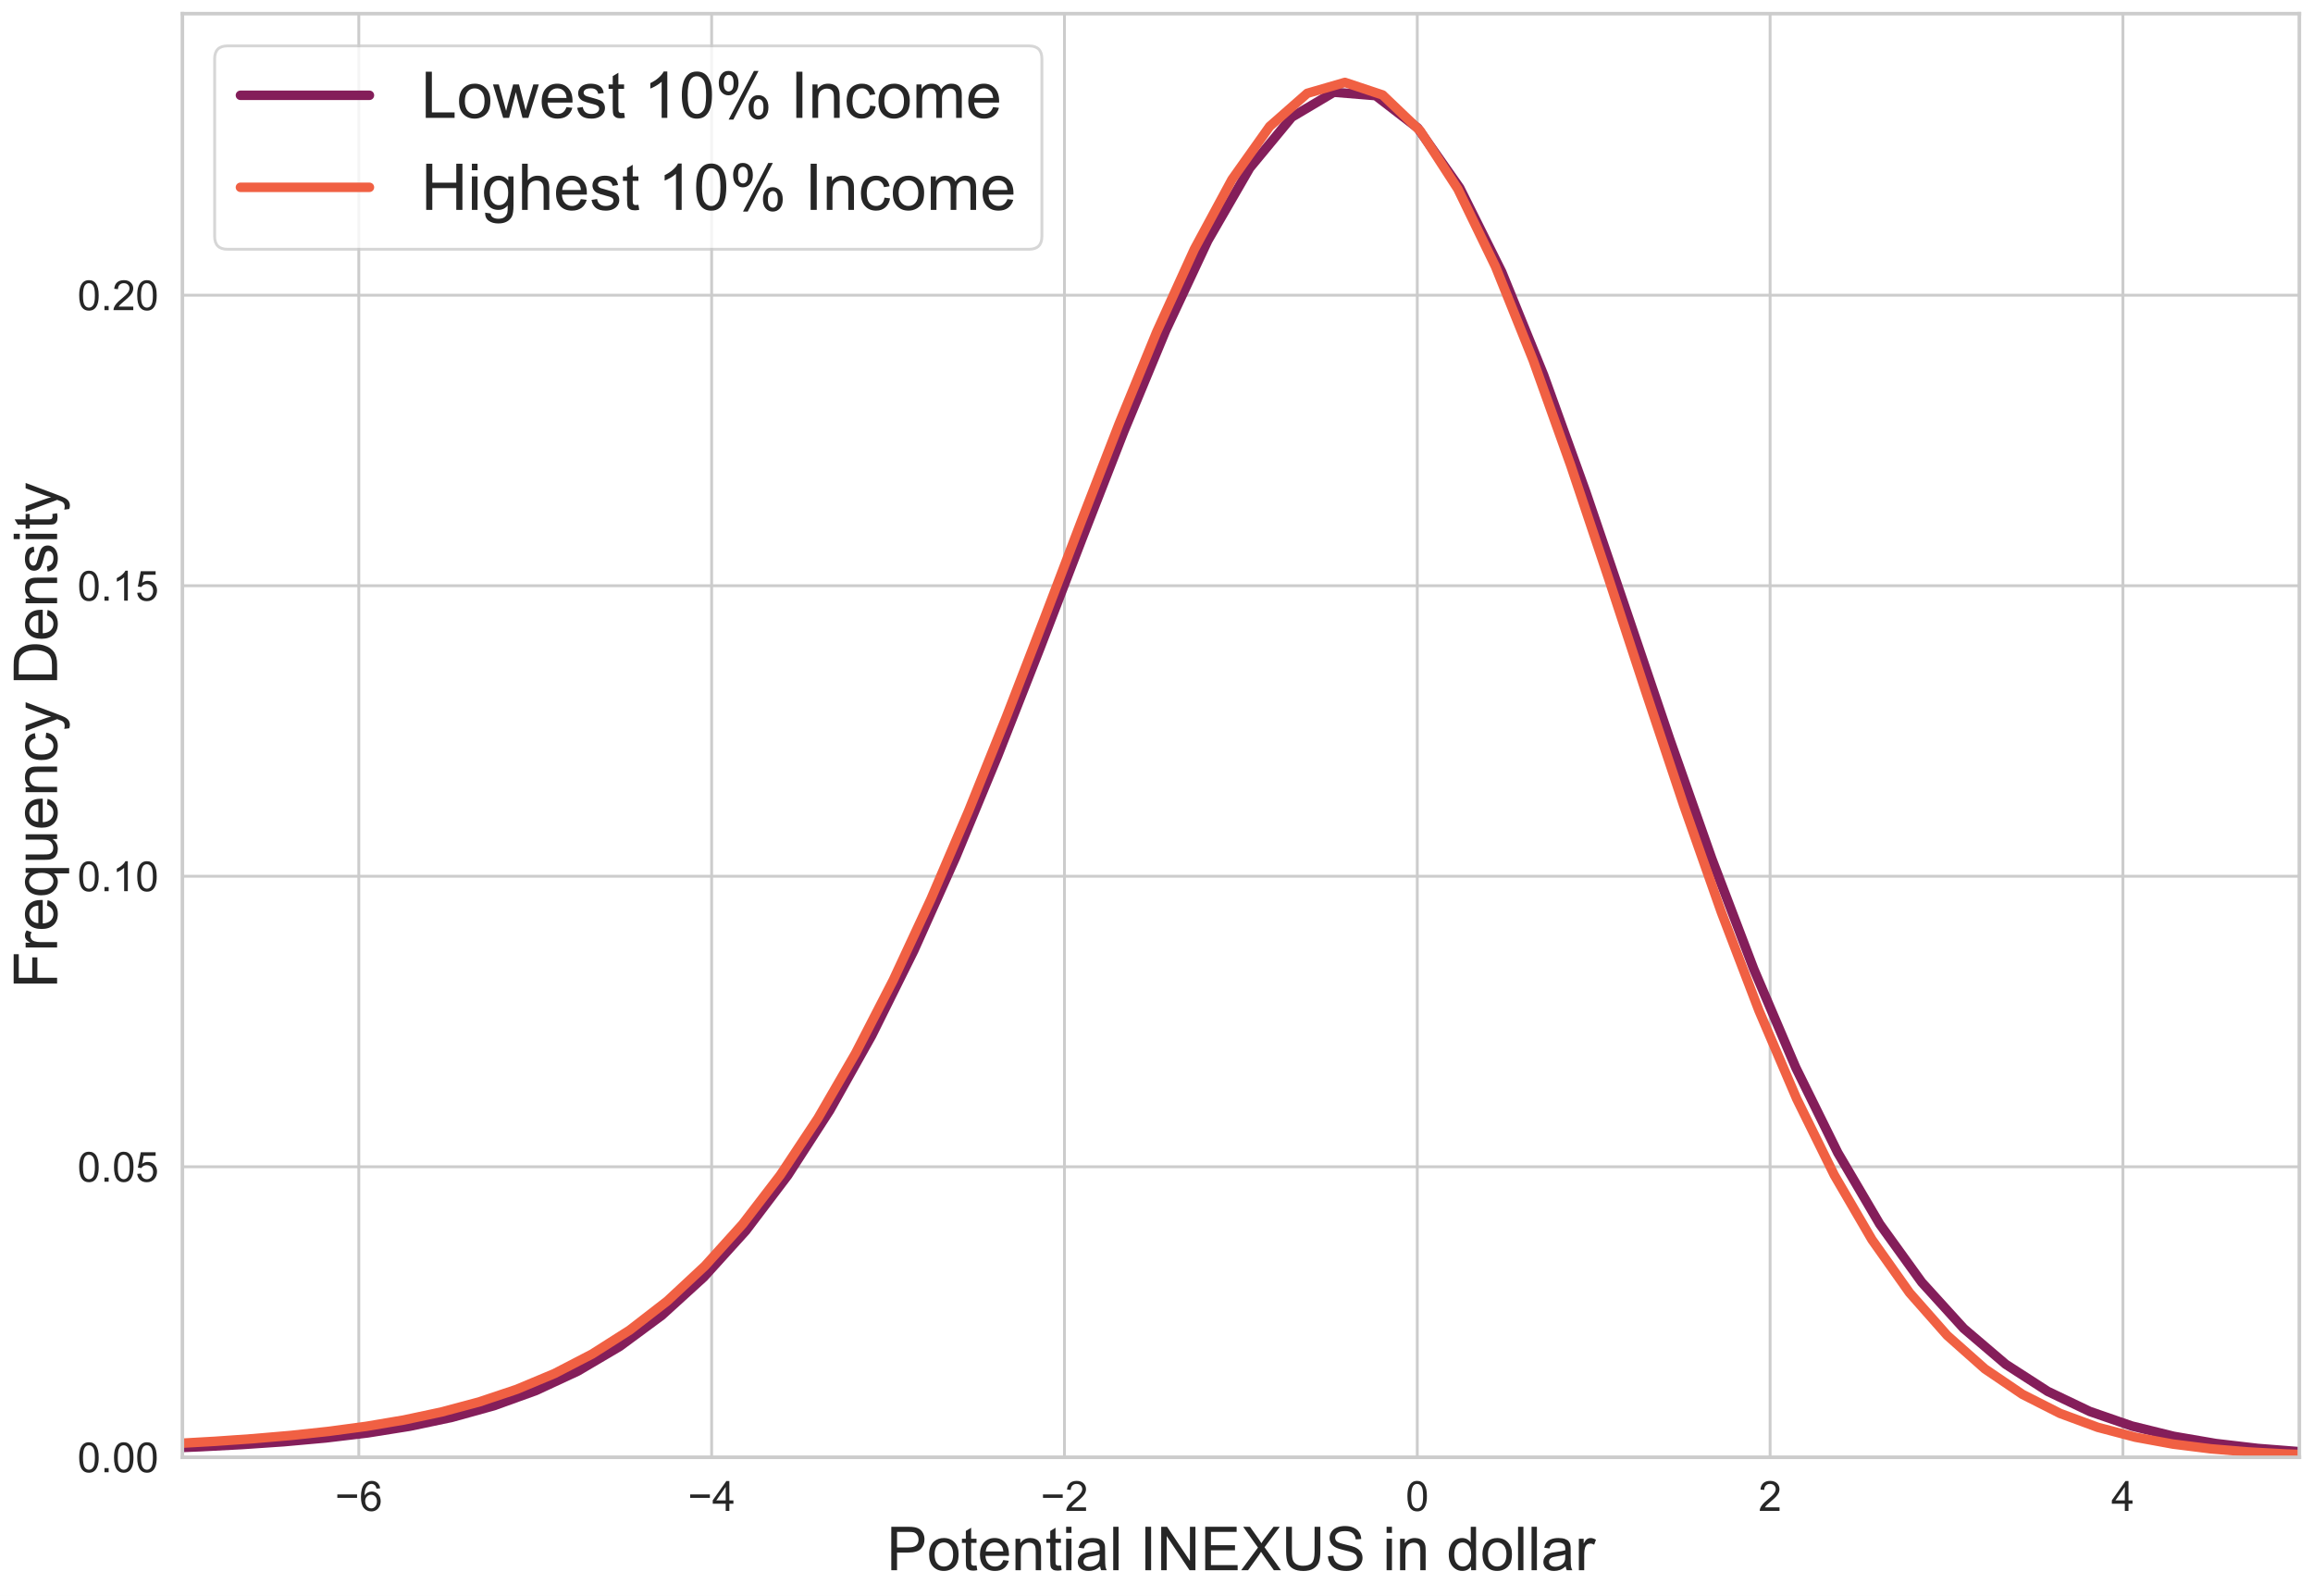
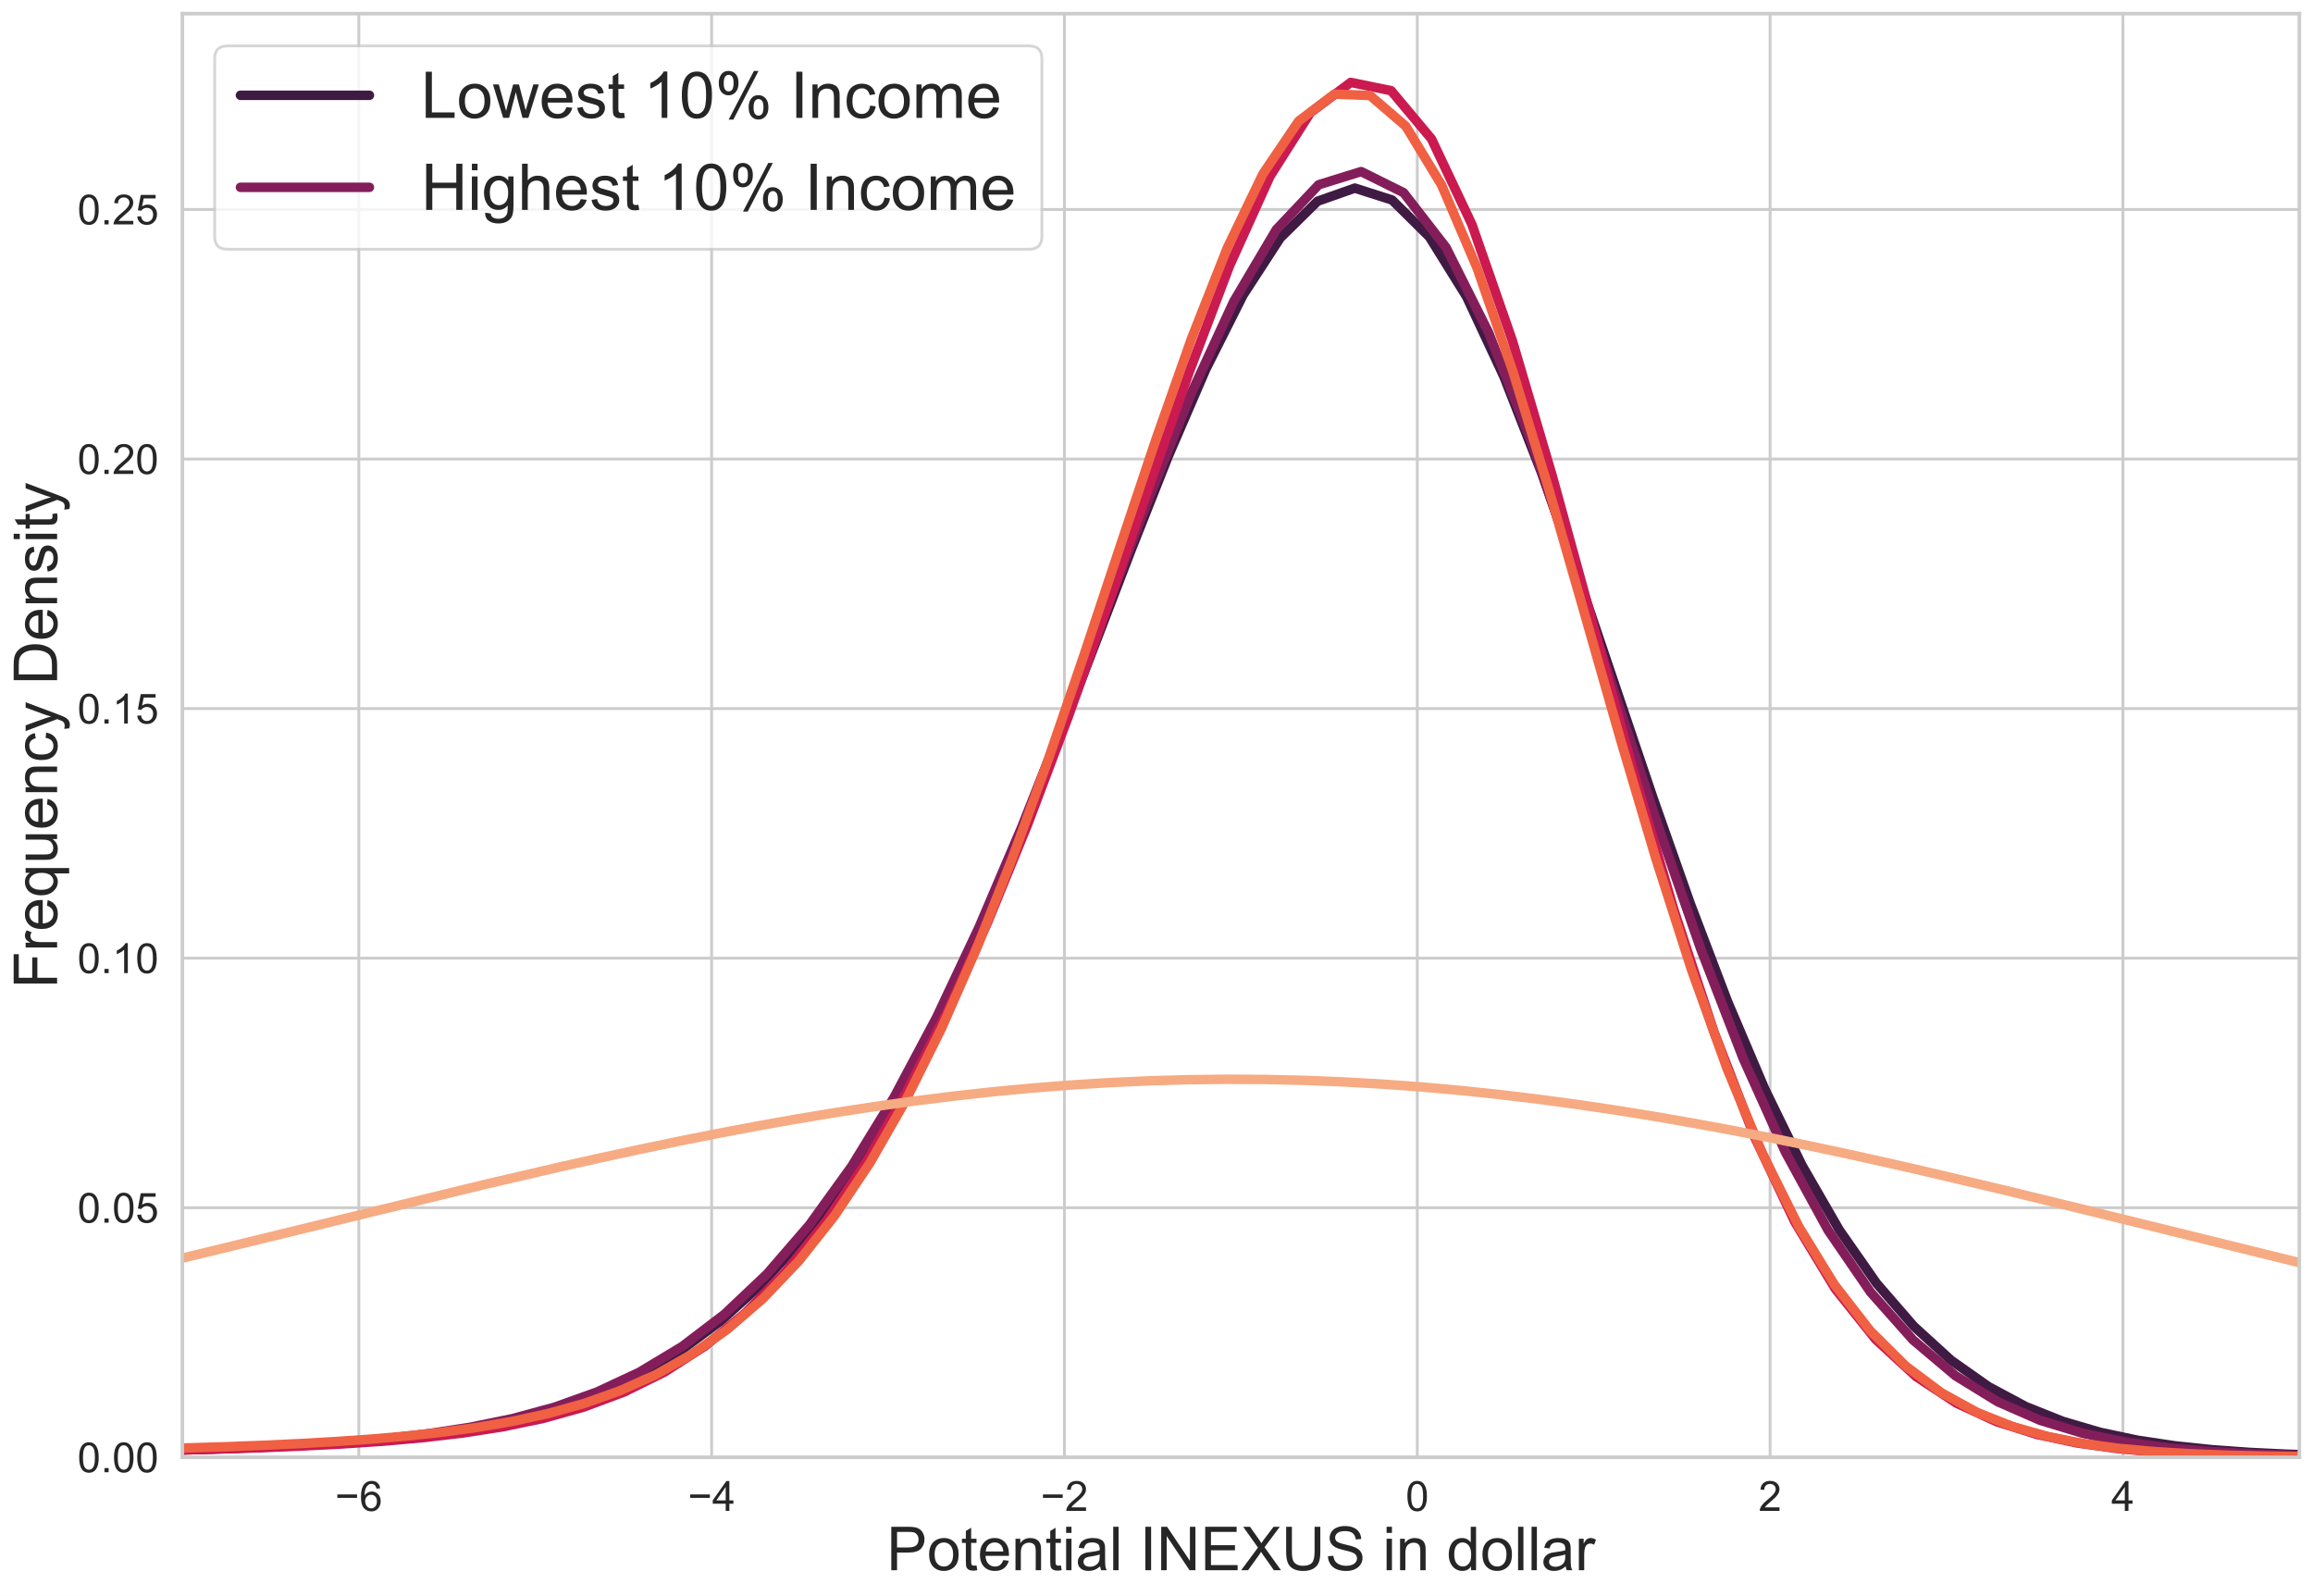
<svg xmlns="http://www.w3.org/2000/svg" xmlns:xlink="http://www.w3.org/1999/xlink" width="1219.354pt" height="841.325pt" viewBox="0 0 1219.354 841.325" version="1.1">
  <defs>
    <style type="text/css">*{stroke-linejoin: round; stroke-linecap: butt}</style>
  </defs>
  <g id="figure_1">
    <g id="patch_1">
      <path d="M 0 841.325  L 1219.354 841.325  L 1219.354 0  L 0 0  z " style="fill: #ffffff" />
    </g>
    <g id="axes_1">
      <g id="patch_2">
        <path d="M 96.154 768.24  L 1212.154 768.24  L 1212.154 7.2  L 96.154 7.2  z " style="fill: #ffffff" />
      </g>
      <g id="matplotlib.axis_1">
        <g id="xtick_1">
          <g id="line2d_1">
-             <path d="M 189.154 768.24  L 189.154 7.2  " clip-path="url(#pdb33461827)" style="fill: none; stroke: #cccccc; stroke-width: 1.5; stroke-linecap: round" />
+             <path d="M 189.154 768.24  L 189.154 7.2  " clip-path="url(#p8f4cd4c330)" style="fill: none; stroke: #cccccc; stroke-width: 1.5; stroke-linecap: round" />
          </g>
          <g id="text_1">
            <g style="fill: #262626" transform="translate(176.6123 796.4872)scale(0.22 -0.22)">
              <defs>
                <path id="ArialMT-2212" d="M 3381 1997  L 356 1997  L 356 2522  L 3381 2522  L 3381 1997  z " transform="scale(0.015625)" />
                <path id="ArialMT-36" d="M 3184 3459  L 2625 3416  Q 2550 3747 2413 3897  Q 2184 4138 1850 4138  Q 1581 4138 1378 3988  Q 1113 3794 959 3422  Q 806 3050 800 2363  Q 1003 2672 1297 2822  Q 1591 2972 1913 2972  Q 2475 2972 2870 2558  Q 3266 2144 3266 1488  Q 3266 1056 3080 686  Q 2894 316 2569 119  Q 2244 -78 1831 -78  Q 1128 -78 684 439  Q 241 956 241 2144  Q 241 3472 731 4075  Q 1159 4600 1884 4600  Q 2425 4600 2770 4297  Q 3116 3994 3184 3459  z M 888 1484  Q 888 1194 1011 928  Q 1134 663 1356 523  Q 1578 384 1822 384  Q 2178 384 2434 671  Q 2691 959 2691 1453  Q 2691 1928 2437 2201  Q 2184 2475 1800 2475  Q 1419 2475 1153 2201  Q 888 1928 888 1484  z " transform="scale(0.015625)" />
              </defs>
              <use xlink:href="#ArialMT-2212" />
              <use xlink:href="#ArialMT-36" x="58.398" />
            </g>
          </g>
        </g>
        <g id="xtick_2">
          <g id="line2d_2">
-             <path d="M 375.154 768.24  L 375.154 7.2  " clip-path="url(#pdb33461827)" style="fill: none; stroke: #cccccc; stroke-width: 1.5; stroke-linecap: round" />
+             <path d="M 375.154 768.24  L 375.154 7.2  " clip-path="url(#p8f4cd4c330)" style="fill: none; stroke: #cccccc; stroke-width: 1.5; stroke-linecap: round" />
          </g>
          <g id="text_2">
            <g style="fill: #262626" transform="translate(362.6123 796.4872)scale(0.22 -0.22)">
              <defs>
                <path id="ArialMT-34" d="M 2069 0  L 2069 1097  L 81 1097  L 81 1613  L 2172 4581  L 2631 4581  L 2631 1613  L 3250 1613  L 3250 1097  L 2631 1097  L 2631 0  L 2069 0  z M 2069 1613  L 2069 3678  L 634 1613  L 2069 1613  z " transform="scale(0.015625)" />
              </defs>
              <use xlink:href="#ArialMT-2212" />
              <use xlink:href="#ArialMT-34" x="58.398" />
            </g>
          </g>
        </g>
        <g id="xtick_3">
          <g id="line2d_3">
-             <path d="M 561.154 768.24  L 561.154 7.2  " clip-path="url(#pdb33461827)" style="fill: none; stroke: #cccccc; stroke-width: 1.5; stroke-linecap: round" />
+             <path d="M 561.154 768.24  L 561.154 7.2  " clip-path="url(#p8f4cd4c330)" style="fill: none; stroke: #cccccc; stroke-width: 1.5; stroke-linecap: round" />
          </g>
          <g id="text_3">
            <g style="fill: #262626" transform="translate(548.6123 796.4872)scale(0.22 -0.22)">
              <defs>
                <path id="ArialMT-32" d="M 3222 541  L 3222 0  L 194 0  Q 188 203 259 391  Q 375 700 629 1000  Q 884 1300 1366 1694  Q 2113 2306 2375 2664  Q 2638 3022 2638 3341  Q 2638 3675 2398 3904  Q 2159 4134 1775 4134  Q 1369 4134 1125 3890  Q 881 3647 878 3216  L 300 3275  Q 359 3922 746 4261  Q 1134 4600 1788 4600  Q 2447 4600 2831 4234  Q 3216 3869 3216 3328  Q 3216 3053 3103 2787  Q 2991 2522 2730 2228  Q 2469 1934 1863 1422  Q 1356 997 1212 845  Q 1069 694 975 541  L 3222 541  z " transform="scale(0.015625)" />
              </defs>
              <use xlink:href="#ArialMT-2212" />
              <use xlink:href="#ArialMT-32" x="58.398" />
            </g>
          </g>
        </g>
        <g id="xtick_4">
          <g id="line2d_4">
-             <path d="M 747.154 768.24  L 747.154 7.2  " clip-path="url(#pdb33461827)" style="fill: none; stroke: #cccccc; stroke-width: 1.5; stroke-linecap: round" />
+             <path d="M 747.154 768.24  L 747.154 7.2  " clip-path="url(#p8f4cd4c330)" style="fill: none; stroke: #cccccc; stroke-width: 1.5; stroke-linecap: round" />
          </g>
          <g id="text_4">
            <g style="fill: #262626" transform="translate(741.037 796.4872)scale(0.22 -0.22)">
              <defs>
                <path id="ArialMT-30" d="M 266 2259  Q 266 3072 433 3567  Q 600 4063 929 4331  Q 1259 4600 1759 4600  Q 2128 4600 2406 4451  Q 2684 4303 2865 4023  Q 3047 3744 3150 3342  Q 3253 2941 3253 2259  Q 3253 1453 3087 958  Q 2922 463 2592 192  Q 2263 -78 1759 -78  Q 1097 -78 719 397  Q 266 969 266 2259  z M 844 2259  Q 844 1131 1108 757  Q 1372 384 1759 384  Q 2147 384 2411 759  Q 2675 1134 2675 2259  Q 2675 3391 2411 3762  Q 2147 4134 1753 4134  Q 1366 4134 1134 3806  Q 844 3388 844 2259  z " transform="scale(0.015625)" />
              </defs>
              <use xlink:href="#ArialMT-30" />
            </g>
          </g>
        </g>
        <g id="xtick_5">
          <g id="line2d_5">
-             <path d="M 933.154 768.24  L 933.154 7.2  " clip-path="url(#pdb33461827)" style="fill: none; stroke: #cccccc; stroke-width: 1.5; stroke-linecap: round" />
+             <path d="M 933.154 768.24  L 933.154 7.2  " clip-path="url(#p8f4cd4c330)" style="fill: none; stroke: #cccccc; stroke-width: 1.5; stroke-linecap: round" />
          </g>
          <g id="text_5">
            <g style="fill: #262626" transform="translate(927.037 796.4872)scale(0.22 -0.22)">
              <use xlink:href="#ArialMT-32" />
            </g>
          </g>
        </g>
        <g id="xtick_6">
          <g id="line2d_6">
-             <path d="M 1119.154 768.24  L 1119.154 7.2  " clip-path="url(#pdb33461827)" style="fill: none; stroke: #cccccc; stroke-width: 1.5; stroke-linecap: round" />
+             <path d="M 1119.154 768.24  L 1119.154 7.2  " clip-path="url(#p8f4cd4c330)" style="fill: none; stroke: #cccccc; stroke-width: 1.5; stroke-linecap: round" />
          </g>
          <g id="text_6">
            <g style="fill: #262626" transform="translate(1113.037 796.4872)scale(0.22 -0.22)">
              <use xlink:href="#ArialMT-34" />
            </g>
          </g>
        </g>
        <g id="text_7">
          <g style="fill: #262626" transform="translate(467.4016 827.7647)scale(0.32 -0.32)">
            <defs>
              <path id="ArialMT-50" d="M 494 0  L 494 4581  L 2222 4581  Q 2678 4581 2919 4538  Q 3256 4481 3484 4323  Q 3713 4166 3852 3881  Q 3991 3597 3991 3256  Q 3991 2672 3619 2267  Q 3247 1863 2275 1863  L 1100 1863  L 1100 0  L 494 0  z M 1100 2403  L 2284 2403  Q 2872 2403 3119 2622  Q 3366 2841 3366 3238  Q 3366 3525 3220 3729  Q 3075 3934 2838 4000  Q 2684 4041 2272 4041  L 1100 4041  L 1100 2403  z " transform="scale(0.015625)" />
              <path id="ArialMT-6f" d="M 213 1659  Q 213 2581 725 3025  Q 1153 3394 1769 3394  Q 2453 3394 2887 2945  Q 3322 2497 3322 1706  Q 3322 1066 3130 698  Q 2938 331 2570 128  Q 2203 -75 1769 -75  Q 1072 -75 642 372  Q 213 819 213 1659  z M 791 1659  Q 791 1022 1069 705  Q 1347 388 1769 388  Q 2188 388 2466 706  Q 2744 1025 2744 1678  Q 2744 2294 2464 2611  Q 2184 2928 1769 2928  Q 1347 2928 1069 2612  Q 791 2297 791 1659  z " transform="scale(0.015625)" />
              <path id="ArialMT-74" d="M 1650 503  L 1731 6  Q 1494 -44 1306 -44  Q 1000 -44 831 53  Q 663 150 594 308  Q 525 466 525 972  L 525 2881  L 113 2881  L 113 3319  L 525 3319  L 525 4141  L 1084 4478  L 1084 3319  L 1650 3319  L 1650 2881  L 1084 2881  L 1084 941  Q 1084 700 1114 631  Q 1144 563 1211 522  Q 1278 481 1403 481  Q 1497 481 1650 503  z " transform="scale(0.015625)" />
              <path id="ArialMT-65" d="M 2694 1069  L 3275 997  Q 3138 488 2766 206  Q 2394 -75 1816 -75  Q 1088 -75 661 373  Q 234 822 234 1631  Q 234 2469 665 2931  Q 1097 3394 1784 3394  Q 2450 3394 2872 2941  Q 3294 2488 3294 1666  Q 3294 1616 3291 1516  L 816 1516  Q 847 969 1125 678  Q 1403 388 1819 388  Q 2128 388 2347 550  Q 2566 713 2694 1069  z M 847 1978  L 2700 1978  Q 2663 2397 2488 2606  Q 2219 2931 1791 2931  Q 1403 2931 1139 2672  Q 875 2413 847 1978  z " transform="scale(0.015625)" />
              <path id="ArialMT-6e" d="M 422 0  L 422 3319  L 928 3319  L 928 2847  Q 1294 3394 1984 3394  Q 2284 3394 2536 3286  Q 2788 3178 2913 3003  Q 3038 2828 3088 2588  Q 3119 2431 3119 2041  L 3119 0  L 2556 0  L 2556 2019  Q 2556 2363 2490 2533  Q 2425 2703 2258 2804  Q 2091 2906 1866 2906  Q 1506 2906 1245 2678  Q 984 2450 984 1813  L 984 0  L 422 0  z " transform="scale(0.015625)" />
              <path id="ArialMT-69" d="M 425 3934  L 425 4581  L 988 4581  L 988 3934  L 425 3934  z M 425 0  L 425 3319  L 988 3319  L 988 0  L 425 0  z " transform="scale(0.015625)" />
              <path id="ArialMT-61" d="M 2588 409  Q 2275 144 1986 34  Q 1697 -75 1366 -75  Q 819 -75 525 192  Q 231 459 231 875  Q 231 1119 342 1320  Q 453 1522 633 1644  Q 813 1766 1038 1828  Q 1203 1872 1538 1913  Q 2219 1994 2541 2106  Q 2544 2222 2544 2253  Q 2544 2597 2384 2738  Q 2169 2928 1744 2928  Q 1347 2928 1158 2789  Q 969 2650 878 2297  L 328 2372  Q 403 2725 575 2942  Q 747 3159 1072 3276  Q 1397 3394 1825 3394  Q 2250 3394 2515 3294  Q 2781 3194 2906 3042  Q 3031 2891 3081 2659  Q 3109 2516 3109 2141  L 3109 1391  Q 3109 606 3145 398  Q 3181 191 3288 0  L 2700 0  Q 2613 175 2588 409  z M 2541 1666  Q 2234 1541 1622 1453  Q 1275 1403 1131 1340  Q 988 1278 909 1158  Q 831 1038 831 891  Q 831 666 1001 516  Q 1172 366 1500 366  Q 1825 366 2078 508  Q 2331 650 2450 897  Q 2541 1088 2541 1459  L 2541 1666  z " transform="scale(0.015625)" />
              <path id="ArialMT-6c" d="M 409 0  L 409 4581  L 972 4581  L 972 0  L 409 0  z " transform="scale(0.015625)" />
              <path id="ArialMT-20" transform="scale(0.015625)" />
              <path id="ArialMT-49" d="M 597 0  L 597 4581  L 1203 4581  L 1203 0  L 597 0  z " transform="scale(0.015625)" />
              <path id="ArialMT-4e" d="M 488 0  L 488 4581  L 1109 4581  L 3516 984  L 3516 4581  L 4097 4581  L 4097 0  L 3475 0  L 1069 3600  L 1069 0  L 488 0  z " transform="scale(0.015625)" />
              <path id="ArialMT-45" d="M 506 0  L 506 4581  L 3819 4581  L 3819 4041  L 1113 4041  L 1113 2638  L 3647 2638  L 3647 2100  L 1113 2100  L 1113 541  L 3925 541  L 3925 0  L 506 0  z " transform="scale(0.015625)" />
              <path id="ArialMT-58" d="M 28 0  L 1800 2388  L 238 4581  L 959 4581  L 1791 3406  Q 2050 3041 2159 2844  Q 2313 3094 2522 3366  L 3444 4581  L 4103 4581  L 2494 2422  L 4228 0  L 3478 0  L 2325 1634  Q 2228 1775 2125 1941  Q 1972 1691 1906 1597  L 756 0  L 28 0  z " transform="scale(0.015625)" />
              <path id="ArialMT-55" d="M 3500 4581  L 4106 4581  L 4106 1934  Q 4106 1244 3950 837  Q 3794 431 3386 176  Q 2978 -78 2316 -78  Q 1672 -78 1262 144  Q 853 366 678 786  Q 503 1206 503 1934  L 503 4581  L 1109 4581  L 1109 1938  Q 1109 1341 1220 1058  Q 1331 775 1601 622  Q 1872 469 2263 469  Q 2931 469 3215 772  Q 3500 1075 3500 1938  L 3500 4581  z " transform="scale(0.015625)" />
              <path id="ArialMT-53" d="M 288 1472  L 859 1522  Q 900 1178 1048 958  Q 1197 738 1509 602  Q 1822 466 2213 466  Q 2559 466 2825 569  Q 3091 672 3220 851  Q 3350 1031 3350 1244  Q 3350 1459 3225 1620  Q 3100 1781 2813 1891  Q 2628 1963 1997 2114  Q 1366 2266 1113 2400  Q 784 2572 623 2826  Q 463 3081 463 3397  Q 463 3744 659 4045  Q 856 4347 1234 4503  Q 1613 4659 2075 4659  Q 2584 4659 2973 4495  Q 3363 4331 3572 4012  Q 3781 3694 3797 3291  L 3216 3247  Q 3169 3681 2898 3903  Q 2628 4125 2100 4125  Q 1550 4125 1298 3923  Q 1047 3722 1047 3438  Q 1047 3191 1225 3031  Q 1400 2872 2139 2705  Q 2878 2538 3153 2413  Q 3553 2228 3743 1945  Q 3934 1663 3934 1294  Q 3934 928 3725 604  Q 3516 281 3123 101  Q 2731 -78 2241 -78  Q 1619 -78 1198 103  Q 778 284 539 648  Q 300 1013 288 1472  z " transform="scale(0.015625)" />
              <path id="ArialMT-64" d="M 2575 0  L 2575 419  Q 2259 -75 1647 -75  Q 1250 -75 917 144  Q 584 363 401 755  Q 219 1147 219 1656  Q 219 2153 384 2558  Q 550 2963 881 3178  Q 1213 3394 1622 3394  Q 1922 3394 2156 3267  Q 2391 3141 2538 2938  L 2538 4581  L 3097 4581  L 3097 0  L 2575 0  z M 797 1656  Q 797 1019 1065 703  Q 1334 388 1700 388  Q 2069 388 2326 689  Q 2584 991 2584 1609  Q 2584 2291 2321 2609  Q 2059 2928 1675 2928  Q 1300 2928 1048 2622  Q 797 2316 797 1656  z " transform="scale(0.015625)" />
              <path id="ArialMT-72" d="M 416 0  L 416 3319  L 922 3319  L 922 2816  Q 1116 3169 1280 3281  Q 1444 3394 1641 3394  Q 1925 3394 2219 3213  L 2025 2691  Q 1819 2813 1613 2813  Q 1428 2813 1281 2702  Q 1134 2591 1072 2394  Q 978 2094 978 1738  L 978 0  L 416 0  z " transform="scale(0.015625)" />
            </defs>
            <use xlink:href="#ArialMT-50" />
            <use xlink:href="#ArialMT-6f" x="66.699" />
            <use xlink:href="#ArialMT-74" x="122.314" />
            <use xlink:href="#ArialMT-65" x="150.098" />
            <use xlink:href="#ArialMT-6e" x="205.713" />
            <use xlink:href="#ArialMT-74" x="261.328" />
            <use xlink:href="#ArialMT-69" x="289.111" />
            <use xlink:href="#ArialMT-61" x="311.328" />
            <use xlink:href="#ArialMT-6c" x="366.943" />
            <use xlink:href="#ArialMT-20" x="389.16" />
            <use xlink:href="#ArialMT-49" x="416.943" />
            <use xlink:href="#ArialMT-4e" x="444.727" />
            <use xlink:href="#ArialMT-45" x="516.943" />
            <use xlink:href="#ArialMT-58" x="583.643" />
            <use xlink:href="#ArialMT-55" x="650.342" />
            <use xlink:href="#ArialMT-53" x="722.559" />
            <use xlink:href="#ArialMT-20" x="789.258" />
            <use xlink:href="#ArialMT-69" x="817.041" />
            <use xlink:href="#ArialMT-6e" x="839.258" />
            <use xlink:href="#ArialMT-20" x="894.873" />
            <use xlink:href="#ArialMT-64" x="922.656" />
            <use xlink:href="#ArialMT-6f" x="978.271" />
            <use xlink:href="#ArialMT-6c" x="1033.887" />
            <use xlink:href="#ArialMT-6c" x="1056.104" />
            <use xlink:href="#ArialMT-61" x="1078.32" />
            <use xlink:href="#ArialMT-72" x="1133.936" />
          </g>
        </g>
      </g>
      <g id="matplotlib.axis_2">
        <g id="ytick_1">
          <g id="line2d_7">
-             <path d="M 96.154 768.24  L 1212.154 768.24  " clip-path="url(#pdb33461827)" style="fill: none; stroke: #cccccc; stroke-width: 1.5; stroke-linecap: round" />
+             <path d="M 96.154 768.24  L 1212.154 768.24  " clip-path="url(#p8f4cd4c330)" style="fill: none; stroke: #cccccc; stroke-width: 1.5; stroke-linecap: round" />
          </g>
          <g id="text_8">
            <g style="fill: #262626" transform="translate(40.84 776.1136)scale(0.22 -0.22)">
              <defs>
                <path id="ArialMT-2e" d="M 581 0  L 581 641  L 1222 641  L 1222 0  L 581 0  z " transform="scale(0.015625)" />
              </defs>
              <use xlink:href="#ArialMT-30" />
              <use xlink:href="#ArialMT-2e" x="55.615" />
              <use xlink:href="#ArialMT-30" x="83.398" />
              <use xlink:href="#ArialMT-30" x="139.014" />
            </g>
          </g>
        </g>
        <g id="ytick_2">
          <g id="line2d_8">
-             <path d="M 96.154 615.087  L 1212.154 615.087  " clip-path="url(#pdb33461827)" style="fill: none; stroke: #cccccc; stroke-width: 1.5; stroke-linecap: round" />
+             <path d="M 96.154 636.676  L 1212.154 636.676  " clip-path="url(#p8f4cd4c330)" style="fill: none; stroke: #cccccc; stroke-width: 1.5; stroke-linecap: round" />
          </g>
          <g id="text_9">
-             <g style="fill: #262626" transform="translate(40.84 622.9603)scale(0.22 -0.22)">
+             <g style="fill: #262626" transform="translate(40.84 644.5496)scale(0.22 -0.22)">
              <defs>
                <path id="ArialMT-35" d="M 266 1200  L 856 1250  Q 922 819 1161 601  Q 1400 384 1738 384  Q 2144 384 2425 690  Q 2706 997 2706 1503  Q 2706 1984 2436 2262  Q 2166 2541 1728 2541  Q 1456 2541 1237 2417  Q 1019 2294 894 2097  L 366 2166  L 809 4519  L 3088 4519  L 3088 3981  L 1259 3981  L 1013 2750  Q 1425 3038 1878 3038  Q 2478 3038 2890 2622  Q 3303 2206 3303 1553  Q 3303 931 2941 478  Q 2500 -78 1738 -78  Q 1113 -78 717 272  Q 322 622 266 1200  z " transform="scale(0.015625)" />
              </defs>
              <use xlink:href="#ArialMT-30" />
              <use xlink:href="#ArialMT-2e" x="55.615" />
              <use xlink:href="#ArialMT-30" x="83.398" />
              <use xlink:href="#ArialMT-35" x="139.014" />
            </g>
          </g>
        </g>
        <g id="ytick_3">
          <g id="line2d_9">
-             <path d="M 96.154 461.933  L 1212.154 461.933  " clip-path="url(#pdb33461827)" style="fill: none; stroke: #cccccc; stroke-width: 1.5; stroke-linecap: round" />
+             <path d="M 96.154 505.112  L 1212.154 505.112  " clip-path="url(#p8f4cd4c330)" style="fill: none; stroke: #cccccc; stroke-width: 1.5; stroke-linecap: round" />
          </g>
          <g id="text_10">
-             <g style="fill: #262626" transform="translate(40.84 469.807)scale(0.22 -0.22)">
+             <g style="fill: #262626" transform="translate(40.84 512.9856)scale(0.22 -0.22)">
              <defs>
                <path id="ArialMT-31" d="M 2384 0  L 1822 0  L 1822 3584  Q 1619 3391 1289 3197  Q 959 3003 697 2906  L 697 3450  Q 1169 3672 1522 3987  Q 1875 4303 2022 4600  L 2384 4600  L 2384 0  z " transform="scale(0.015625)" />
              </defs>
              <use xlink:href="#ArialMT-30" />
              <use xlink:href="#ArialMT-2e" x="55.615" />
              <use xlink:href="#ArialMT-31" x="83.398" />
              <use xlink:href="#ArialMT-30" x="139.014" />
            </g>
          </g>
        </g>
        <g id="ytick_4">
          <g id="line2d_10">
-             <path d="M 96.154 308.78  L 1212.154 308.78  " clip-path="url(#pdb33461827)" style="fill: none; stroke: #cccccc; stroke-width: 1.5; stroke-linecap: round" />
+             <path d="M 96.154 373.548  L 1212.154 373.548  " clip-path="url(#p8f4cd4c330)" style="fill: none; stroke: #cccccc; stroke-width: 1.5; stroke-linecap: round" />
          </g>
          <g id="text_11">
-             <g style="fill: #262626" transform="translate(40.84 316.6538)scale(0.22 -0.22)">
+             <g style="fill: #262626" transform="translate(40.84 381.4216)scale(0.22 -0.22)">
              <use xlink:href="#ArialMT-30" />
              <use xlink:href="#ArialMT-2e" x="55.615" />
              <use xlink:href="#ArialMT-31" x="83.398" />
              <use xlink:href="#ArialMT-35" x="139.014" />
            </g>
          </g>
        </g>
        <g id="ytick_5">
          <g id="line2d_11">
-             <path d="M 96.154 155.627  L 1212.154 155.627  " clip-path="url(#pdb33461827)" style="fill: none; stroke: #cccccc; stroke-width: 1.5; stroke-linecap: round" />
+             <path d="M 96.154 241.984  L 1212.154 241.984  " clip-path="url(#p8f4cd4c330)" style="fill: none; stroke: #cccccc; stroke-width: 1.5; stroke-linecap: round" />
          </g>
          <g id="text_12">
-             <g style="fill: #262626" transform="translate(40.84 163.5005)scale(0.22 -0.22)">
+             <g style="fill: #262626" transform="translate(40.84 249.8575)scale(0.22 -0.22)">
              <use xlink:href="#ArialMT-30" />
              <use xlink:href="#ArialMT-2e" x="55.615" />
              <use xlink:href="#ArialMT-32" x="83.398" />
              <use xlink:href="#ArialMT-30" x="139.014" />
            </g>
          </g>
        </g>
-         <g id="text_13">
+         <g id="ytick_6">
+           <g id="line2d_12">
+             <path d="M 96.154 110.42  L 1212.154 110.42  " clip-path="url(#p8f4cd4c330)" style="fill: none; stroke: #cccccc; stroke-width: 1.5; stroke-linecap: round" />
+           </g>
+           <g id="text_13">
+             <g style="fill: #262626" transform="translate(40.84 118.2935)scale(0.22 -0.22)">
+               <use xlink:href="#ArialMT-30" />
+               <use xlink:href="#ArialMT-2e" x="55.615" />
+               <use xlink:href="#ArialMT-32" x="83.398" />
+               <use xlink:href="#ArialMT-35" x="139.014" />
+             </g>
+           </g>
+         </g>
+         <g id="text_14">
          <g style="fill: #262626" transform="translate(30.105 521.1025)rotate(-90)scale(0.32 -0.32)">
            <defs>
              <path id="ArialMT-46" d="M 525 0  L 525 4581  L 3616 4581  L 3616 4041  L 1131 4041  L 1131 2622  L 3281 2622  L 3281 2081  L 1131 2081  L 1131 0  L 525 0  z " transform="scale(0.015625)" />
              <path id="ArialMT-71" d="M 2538 -1272  L 2538 353  Q 2406 169 2170 47  Q 1934 -75 1669 -75  Q 1078 -75 651 397  Q 225 869 225 1691  Q 225 2191 398 2587  Q 572 2984 901 3189  Q 1231 3394 1625 3394  Q 2241 3394 2594 2875  L 2594 3319  L 3100 3319  L 3100 -1272  L 2538 -1272  z M 803 1669  Q 803 1028 1072 708  Q 1341 388 1716 388  Q 2075 388 2334 692  Q 2594 997 2594 1619  Q 2594 2281 2320 2615  Q 2047 2950 1678 2950  Q 1313 2950 1058 2639  Q 803 2328 803 1669  z " transform="scale(0.015625)" />
              <path id="ArialMT-75" d="M 2597 0  L 2597 488  Q 2209 -75 1544 -75  Q 1250 -75 995 37  Q 741 150 617 320  Q 494 491 444 738  Q 409 903 409 1263  L 409 3319  L 972 3319  L 972 1478  Q 972 1038 1006 884  Q 1059 663 1231 536  Q 1403 409 1656 409  Q 1909 409 2131 539  Q 2353 669 2445 892  Q 2538 1116 2538 1541  L 2538 3319  L 3100 3319  L 3100 0  L 2597 0  z " transform="scale(0.015625)" />
              <path id="ArialMT-63" d="M 2588 1216  L 3141 1144  Q 3050 572 2676 248  Q 2303 -75 1759 -75  Q 1078 -75 664 370  Q 250 816 250 1647  Q 250 2184 428 2587  Q 606 2991 970 3192  Q 1334 3394 1763 3394  Q 2303 3394 2647 3120  Q 2991 2847 3088 2344  L 2541 2259  Q 2463 2594 2264 2762  Q 2066 2931 1784 2931  Q 1359 2931 1093 2626  Q 828 2322 828 1663  Q 828 994 1084 691  Q 1341 388 1753 388  Q 2084 388 2306 591  Q 2528 794 2588 1216  z " transform="scale(0.015625)" />
              <path id="ArialMT-79" d="M 397 -1278  L 334 -750  Q 519 -800 656 -800  Q 844 -800 956 -737  Q 1069 -675 1141 -563  Q 1194 -478 1313 -144  Q 1328 -97 1363 -6  L 103 3319  L 709 3319  L 1400 1397  Q 1534 1031 1641 628  Q 1738 1016 1872 1384  L 2581 3319  L 3144 3319  L 1881 -56  Q 1678 -603 1566 -809  Q 1416 -1088 1222 -1217  Q 1028 -1347 759 -1347  Q 597 -1347 397 -1278  z " transform="scale(0.015625)" />
              <path id="ArialMT-44" d="M 494 0  L 494 4581  L 2072 4581  Q 2606 4581 2888 4516  Q 3281 4425 3559 4188  Q 3922 3881 4101 3404  Q 4281 2928 4281 2316  Q 4281 1794 4159 1391  Q 4038 988 3847 723  Q 3656 459 3429 307  Q 3203 156 2883 78  Q 2563 0 2147 0  L 494 0  z M 1100 541  L 2078 541  Q 2531 541 2789 625  Q 3047 709 3200 863  Q 3416 1078 3536 1442  Q 3656 1806 3656 2325  Q 3656 3044 3420 3430  Q 3184 3816 2847 3947  Q 2603 4041 2063 4041  L 1100 4041  L 1100 541  z " transform="scale(0.015625)" />
              <path id="ArialMT-73" d="M 197 991  L 753 1078  Q 800 744 1014 566  Q 1228 388 1613 388  Q 2000 388 2187 545  Q 2375 703 2375 916  Q 2375 1106 2209 1216  Q 2094 1291 1634 1406  Q 1016 1563 777 1677  Q 538 1791 414 1992  Q 291 2194 291 2438  Q 291 2659 392 2848  Q 494 3038 669 3163  Q 800 3259 1026 3326  Q 1253 3394 1513 3394  Q 1903 3394 2198 3281  Q 2494 3169 2634 2976  Q 2775 2784 2828 2463  L 2278 2388  Q 2241 2644 2061 2787  Q 1881 2931 1553 2931  Q 1166 2931 1000 2803  Q 834 2675 834 2503  Q 834 2394 903 2306  Q 972 2216 1119 2156  Q 1203 2125 1616 2013  Q 2213 1853 2448 1751  Q 2684 1650 2818 1456  Q 2953 1263 2953 975  Q 2953 694 2789 445  Q 2625 197 2315 61  Q 2006 -75 1616 -75  Q 969 -75 630 194  Q 291 463 197 991  z " transform="scale(0.015625)" />
            </defs>
            <use xlink:href="#ArialMT-46" />
            <use xlink:href="#ArialMT-72" x="61.084" />
            <use xlink:href="#ArialMT-65" x="94.385" />
            <use xlink:href="#ArialMT-71" x="150" />
            <use xlink:href="#ArialMT-75" x="205.615" />
            <use xlink:href="#ArialMT-65" x="261.23" />
            <use xlink:href="#ArialMT-6e" x="316.846" />
            <use xlink:href="#ArialMT-63" x="372.461" />
            <use xlink:href="#ArialMT-79" x="422.461" />
            <use xlink:href="#ArialMT-20" x="472.461" />
            <use xlink:href="#ArialMT-44" x="500.244" />
            <use xlink:href="#ArialMT-65" x="572.461" />
            <use xlink:href="#ArialMT-6e" x="628.076" />
            <use xlink:href="#ArialMT-73" x="683.691" />
            <use xlink:href="#ArialMT-69" x="733.691" />
            <use xlink:href="#ArialMT-74" x="755.908" />
            <use xlink:href="#ArialMT-79" x="783.691" />
          </g>
        </g>
      </g>
-       <g id="line2d_12">
-         <path d="M -1 765.58  L 38.898 764.818  L 61.039 764.262  L 83.179 763.567  L 105.32 762.682  L 127.461 761.535  L 149.601 760.028  L 171.742 758.032  L 193.883 755.378  L 216.023 751.852  L 238.164 747.187  L 260.305 741.056  L 282.445 733.075  L 304.586 722.803  L 326.727 709.754  L 348.867 693.412  L 371.008 673.257  L 393.149 648.792  L 415.289 619.587  L 437.43 585.321  L 459.571 545.835  L 481.711 501.201  L 503.852 451.781  L 525.992 398.31  L 548.133 341.95  L 570.274 284.335  L 592.414 227.568  L 614.555 174.157  L 636.696 126.873  L 658.836 88.539  L 680.977 61.758  L 703.118 48.618  L 725.258 50.423  L 747.399 67.489  L 769.54 99.068  L 791.68 143.39  L 813.821 197.849  L 835.962 259.285  L 858.102 324.325  L 880.243 389.717  L 902.384 452.622  L 924.524 510.809  L 946.665 562.756  L 968.806 607.644  L 990.946 645.28  L 1013.087 675.959  L 1035.227 700.32  L 1057.368 719.193  L 1079.509 733.478  L 1101.649 744.056  L 1123.79 751.725  L 1145.931 757.173  L 1168.071 760.966  L 1190.212 763.553  L 1212.353 765.282  L 1220.354 765.691  L 1220.354 765.691  " clip-path="url(#pdb33461827)" style="fill: none; stroke: #841e5a; stroke-width: 5; stroke-linecap: round" />
-       </g>
      <g id="line2d_13">
-         <path d="M -1 764.208  L 34.286 763.276  L 54.131 762.622  L 73.976 761.846  L 93.82 760.916  L 113.665 759.789  L 133.51 758.41  L 153.355 756.705  L 173.199 754.581  L 193.044 751.92  L 212.889 748.573  L 232.733 744.357  L 252.578 739.053  L 272.423 732.4  L 292.267 724.102  L 312.112 713.821  L 331.957 701.191  L 351.802 685.827  L 371.646 667.334  L 391.491 645.335  L 411.336 619.488  L 431.18 589.522  L 451.025 555.273  L 470.87 516.723  L 490.715 474.046  L 510.559 427.657  L 530.404 378.245  L 550.249 326.812  L 570.093 274.674  L 589.938 223.45  L 609.783 175.007  L 629.627 131.371  L 649.472 94.606  L 669.317 66.659  L 689.162 49.195  L 709.006 43.44  L 728.851 50.046  L 748.696 69.003  L 768.54 99.616  L 788.385 140.543  L 808.23 189.901  L 828.075 245.42  L 847.919 304.637  L 867.764 365.088  L 887.609 424.495  L 907.453 480.909  L 927.298 532.817  L 947.143 579.184  L 966.987 619.45  L 986.832 653.484  L 1006.677 681.507  L 1026.522 704  L 1046.366 721.613  L 1066.211 735.072  L 1086.056 745.116  L 1105.9 752.437  L 1125.745 757.653  L 1145.59 761.285  L 1165.435 763.76  L 1185.279 765.41  L 1205.124 766.486  L 1220.354 767.013  L 1220.354 767.013  " clip-path="url(#pdb33461827)" style="fill: none; stroke: #f06043; stroke-width: 5; stroke-linecap: round" />
+         <path d="M -1 766.165  L 46.149 765.479  L 85.448 764.674  L 105.097 764.147  L 124.746 763.5  L 144.396 762.694  L 164.045 761.677  L 183.694 760.379  L 203.344 758.712  L 222.993 756.56  L 242.642 753.776  L 262.292 750.178  L 281.941 745.544  L 301.59 739.608  L 321.24 732.063  L 340.889 722.562  L 360.538 710.725  L 380.188 696.151  L 399.837 678.428  L 419.486 657.159  L 439.136 631.978  L 458.785 602.587  L 478.435 568.791  L 498.084 530.552  L 517.733 488.046  L 537.383 441.726  L 557.032 392.393  L 596.331 289.869  L 615.98 240.27  L 635.629 194.723  L 655.279 155.653  L 674.928 125.42  L 694.577 106.083  L 714.227 99.16  L 733.876 105.441  L 753.525 124.859  L 773.175 156.472  L 792.824 198.547  L 812.473 248.739  L 832.123 304.33  L 871.421 420.608  L 891.071 476.346  L 910.72 527.938  L 930.37 574.172  L 950.019 614.395  L 969.668 648.446  L 989.318 676.556  L 1008.967 699.226  L 1028.616 717.12  L 1048.266 730.964  L 1067.915 741.477  L 1087.564 749.322  L 1107.214 755.077  L 1126.863 759.23  L 1146.512 762.177  L 1166.162 764.234  L 1185.811 765.643  L 1205.46 766.59  L 1220.354 767.063  L 1220.354 767.063  " clip-path="url(#p8f4cd4c330)" style="fill: none; stroke: #3f1b43; stroke-width: 5; stroke-linecap: round" />
+       </g>
+       <g id="line2d_14">
+         <path d="M -1 766.19  L 23.847 765.844  L 68.602 765.027  L 90.979 764.483  L 113.357 763.804  L 135.734 762.942  L 158.112 761.828  L 180.489 760.37  L 202.867 758.443  L 225.244 755.878  L 247.622 752.454  L 269.999 747.884  L 292.377 741.808  L 314.754 733.793  L 337.132 723.336  L 359.509 709.883  L 381.887 692.853  L 404.264 671.67  L 426.642 645.8  L 449.019 614.792  L 471.397 578.323  L 493.774 536.254  L 516.152 488.718  L 538.529 436.229  L 560.907 379.813  L 605.662 262.612  L 628.039 207.319  L 650.417 158.878  L 672.794 121.076  L 695.172 97.389  L 717.549 90.446  L 739.927 101.562  L 762.304 130.441  L 784.682 175.153  L 807.059 232.38  L 829.437 297.884  L 851.815 367.105  L 874.192 435.739  L 896.57 500.216  L 918.947 557.978  L 941.325 607.565  L 963.702 648.515  L 986.08 681.158  L 1008.457 706.351  L 1030.835 725.227  L 1053.212 738.991  L 1075.59 748.779  L 1097.967 755.574  L 1120.345 760.184  L 1142.722 763.239  L 1165.1 765.215  L 1187.477 766.461  L 1209.855 767.224  L 1220.354 767.437  L 1220.354 767.437  " clip-path="url(#p8f4cd4c330)" style="fill: none; stroke: #841e5a; stroke-width: 5; stroke-linecap: round" />
+       </g>
+       <g id="line2d_15">
+         <path d="M -1 766.03  L 52.308 765.26  L 94.874 764.412  L 116.156 763.858  L 137.439 763.174  L 158.722 762.314  L 180.004 761.216  L 201.287 759.794  L 222.57 757.929  L 243.852 755.456  L 265.135 752.151  L 286.418 747.715  L 307.7 741.761  L 328.983 733.812  L 350.266 723.314  L 371.548 709.659  L 392.831 692.24  L 414.113 670.5  L 435.396 643.995  L 456.679 612.423  L 477.961 575.636  L 499.244 533.618  L 520.527 486.468  L 541.809 434.434  L 563.092 378.021  L 584.375 318.201  L 605.657 256.673  L 626.94 196.078  L 648.223 140.043  L 669.505 92.949  L 690.788 59.395  L 712.071 43.44  L 733.353 47.8  L 754.636 73.227  L 775.919 118.245  L 797.201 179.327  L 818.484 251.471  L 861.049 406.474  L 882.332 479.269  L 903.615 544.133  L 924.897 599.255  L 946.18 644.147  L 967.463 679.336  L 988.745 705.997  L 1010.028 725.602  L 1031.311 739.643  L 1052.593 749.468  L 1073.876 756.195  L 1095.159 760.702  L 1116.441 763.652  L 1137.724 765.533  L 1159.006 766.697  L 1180.289 767.393  L 1201.572 767.793  L 1220.354 767.988  L 1220.354 767.988  " clip-path="url(#p8f4cd4c330)" style="fill: none; stroke: #ca1a50; stroke-width: 5; stroke-linecap: round" />
+       </g>
+       <g id="line2d_16">
+         <path d="M -1 765.433  L 44.481 764.639  L 82.136 763.783  L 119.79 762.644  L 138.618 761.917  L 157.445 761.045  L 176.272 759.985  L 195.1 758.683  L 213.927 757.066  L 232.754 755.038  L 251.582 752.478  L 270.409 749.227  L 289.236 745.088  L 308.064 739.818  L 326.891 733.122  L 345.719 724.659  L 364.546 714.038  L 383.373 700.83  L 402.201 684.576  L 421.028 664.805  L 439.855 641.057  L 458.683 612.906  L 477.51 580.006  L 496.337 542.133  L 515.165 499.254  L 533.992 451.603  L 552.819 399.767  L 571.647 344.769  L 590.474 288.127  L 609.301 231.87  L 628.129 178.484  L 646.956 130.776  L 665.784 91.656  L 684.611 63.853  L 703.438 49.6  L 722.266 50.342  L 741.093 66.52  L 759.92 97.472  L 778.748 141.473  L 797.575 195.914  L 816.402 257.595  L 835.23 323.075  L 854.057 389.018  L 872.884 452.497  L 891.712 511.208  L 910.539 563.573  L 929.366 608.741  L 948.194 646.511  L 967.021 677.193  L 985.849 701.452  L 1004.676 720.154  L 1023.503 734.237  L 1042.331 744.611  L 1061.158 752.098  L 1079.985 757.398  L 1098.813 761.08  L 1117.64 763.594  L 1136.467 765.279  L 1155.295 766.389  L 1174.122 767.106  L 1192.949 767.56  L 1220.354 767.919  L 1220.354 767.919  " clip-path="url(#p8f4cd4c330)" style="fill: none; stroke: #f06043; stroke-width: 5; stroke-linecap: round" />
+       </g>
+       <g id="line2d_17">
+         <path d="M -1 685.863  L 29.015 679.101  L 70.154 669.482  L 111.293 659.573  L 255.278 624.445  L 296.417 614.891  L 316.986 610.294  L 337.556 605.846  L 358.125 601.565  L 378.694 597.473  L 399.264 593.588  L 419.833 589.929  L 440.402 586.515  L 460.972 583.363  L 481.541 580.488  L 502.11 577.905  L 522.68 575.628  L 543.249 573.669  L 563.818 572.038  L 584.388 570.744  L 604.957 569.794  L 625.526 569.192  L 646.096 568.943  L 666.665 569.048  L 687.235 569.506  L 707.804 570.315  L 728.373 571.471  L 748.943 572.968  L 769.512 574.797  L 790.081 576.951  L 810.651 579.416  L 831.22 582.182  L 851.789 585.232  L 872.359 588.554  L 892.928 592.128  L 913.497 595.939  L 934.067 599.968  L 954.636 604.195  L 975.205 608.6  L 995.775 613.164  L 1016.344 617.866  L 1057.483 627.6  L 1098.622 637.639  L 1220.354 667.634  L 1220.354 667.634  " clip-path="url(#p8f4cd4c330)" style="fill: none; stroke: #f6ab83; stroke-width: 5; stroke-linecap: round" />
      </g>
      <g id="patch_3">
        <path d="M 96.154 768.24  L 96.154 7.2  " style="fill: none; stroke: #cccccc; stroke-width: 1.875; stroke-linejoin: miter; stroke-linecap: square" />
      </g>
      <g id="patch_4">
        <path d="M 1212.154 768.24  L 1212.154 7.2  " style="fill: none; stroke: #cccccc; stroke-width: 1.875; stroke-linejoin: miter; stroke-linecap: square" />
      </g>
      <g id="patch_5">
        <path d="M 96.154 768.24  L 1212.154 768.24  " style="fill: none; stroke: #cccccc; stroke-width: 1.875; stroke-linejoin: miter; stroke-linecap: square" />
      </g>
      <g id="patch_6">
        <path d="M 96.154 7.2  L 1212.154 7.2  " style="fill: none; stroke: #cccccc; stroke-width: 1.875; stroke-linejoin: miter; stroke-linecap: square" />
      </g>
      <g id="legend_1">
        <g id="patch_7">
          <path d="M 119.954 131.401  L 542.457 131.401  Q 549.257 131.401 549.257 124.601  L 549.257 31  Q 549.257 24.2 542.457 24.2  L 119.954 24.2  Q 113.154 24.2 113.154 31  L 113.154 124.601  Q 113.154 131.401 119.954 131.401  z " style="fill: #ffffff; opacity: 0.8; stroke: #cccccc; stroke-width: 1.5; stroke-linejoin: miter" />
        </g>
-         <g id="line2d_14">
-           <path d="M 126.754 50.237  L 160.754 50.237  L 194.754 50.237  " style="fill: none; stroke: #841e5a; stroke-width: 5; stroke-linecap: round" />
-         </g>
-         <g id="text_14">
+         <g id="line2d_18">
+           <path d="M 126.754 50.237  L 160.754 50.237  L 194.754 50.237  " style="fill: none; stroke: #3f1b43; stroke-width: 5; stroke-linecap: round" />
+         </g>
+         <g id="text_15">
          <g style="fill: #262626" transform="translate(221.9541 62.13656)scale(0.34 -0.34)">
            <defs>
              <path id="ArialMT-4c" d="M 469 0  L 469 4581  L 1075 4581  L 1075 541  L 3331 541  L 3331 0  L 469 0  z " transform="scale(0.015625)" />
              <path id="ArialMT-77" d="M 1034 0  L 19 3319  L 600 3319  L 1128 1403  L 1325 691  Q 1338 744 1497 1375  L 2025 3319  L 2603 3319  L 3100 1394  L 3266 759  L 3456 1400  L 4025 3319  L 4572 3319  L 3534 0  L 2950 0  L 2422 1988  L 2294 2553  L 1622 0  L 1034 0  z " transform="scale(0.015625)" />
              <path id="ArialMT-25" d="M 372 3481  Q 372 3972 619 4315  Q 866 4659 1334 4659  Q 1766 4659 2048 4351  Q 2331 4044 2331 3447  Q 2331 2866 2045 2552  Q 1759 2238 1341 2238  Q 925 2238 648 2547  Q 372 2856 372 3481  z M 1350 4272  Q 1141 4272 1002 4090  Q 863 3909 863 3425  Q 863 2984 1003 2804  Q 1144 2625 1350 2625  Q 1563 2625 1702 2806  Q 1841 2988 1841 3469  Q 1841 3913 1700 4092  Q 1559 4272 1350 4272  z M 1353 -169  L 3859 4659  L 4316 4659  L 1819 -169  L 1353 -169  z M 3334 1075  Q 3334 1569 3581 1911  Q 3828 2253 4300 2253  Q 4731 2253 5014 1945  Q 5297 1638 5297 1041  Q 5297 459 5011 145  Q 4725 -169 4303 -169  Q 3888 -169 3611 142  Q 3334 453 3334 1075  z M 4316 1866  Q 4103 1866 3964 1684  Q 3825 1503 3825 1019  Q 3825 581 3965 400  Q 4106 219 4313 219  Q 4528 219 4667 400  Q 4806 581 4806 1063  Q 4806 1506 4665 1686  Q 4525 1866 4316 1866  z " transform="scale(0.015625)" />
              <path id="ArialMT-6d" d="M 422 0  L 422 3319  L 925 3319  L 925 2853  Q 1081 3097 1340 3245  Q 1600 3394 1931 3394  Q 2300 3394 2536 3241  Q 2772 3088 2869 2813  Q 3263 3394 3894 3394  Q 4388 3394 4653 3120  Q 4919 2847 4919 2278  L 4919 0  L 4359 0  L 4359 2091  Q 4359 2428 4304 2576  Q 4250 2725 4106 2815  Q 3963 2906 3769 2906  Q 3419 2906 3187 2673  Q 2956 2441 2956 1928  L 2956 0  L 2394 0  L 2394 2156  Q 2394 2531 2256 2718  Q 2119 2906 1806 2906  Q 1569 2906 1367 2781  Q 1166 2656 1075 2415  Q 984 2175 984 1722  L 984 0  L 422 0  z " transform="scale(0.015625)" />
            </defs>
            <use xlink:href="#ArialMT-4c" />
            <use xlink:href="#ArialMT-6f" x="55.615" />
            <use xlink:href="#ArialMT-77" x="111.23" />
            <use xlink:href="#ArialMT-65" x="183.447" />
            <use xlink:href="#ArialMT-73" x="239.062" />
            <use xlink:href="#ArialMT-74" x="289.062" />
            <use xlink:href="#ArialMT-20" x="316.846" />
            <use xlink:href="#ArialMT-31" x="344.629" />
            <use xlink:href="#ArialMT-30" x="400.244" />
            <use xlink:href="#ArialMT-25" x="455.859" />
            <use xlink:href="#ArialMT-20" x="544.775" />
            <use xlink:href="#ArialMT-49" x="572.559" />
            <use xlink:href="#ArialMT-6e" x="600.342" />
            <use xlink:href="#ArialMT-63" x="655.957" />
            <use xlink:href="#ArialMT-6f" x="705.957" />
            <use xlink:href="#ArialMT-6d" x="761.572" />
            <use xlink:href="#ArialMT-65" x="844.873" />
          </g>
        </g>
-         <g id="line2d_15">
-           <path d="M 126.754 98.745  L 160.754 98.745  L 194.754 98.745  " style="fill: none; stroke: #f06043; stroke-width: 5; stroke-linecap: round" />
-         </g>
-         <g id="text_15">
+         <g id="line2d_19">
+           <path d="M 126.754 98.745  L 160.754 98.745  L 194.754 98.745  " style="fill: none; stroke: #841e5a; stroke-width: 5; stroke-linecap: round" />
+         </g>
+         <g id="text_16">
          <g style="fill: #262626" transform="translate(221.9541 110.645)scale(0.34 -0.34)">
            <defs>
              <path id="ArialMT-48" d="M 513 0  L 513 4581  L 1119 4581  L 1119 2700  L 3500 2700  L 3500 4581  L 4106 4581  L 4106 0  L 3500 0  L 3500 2159  L 1119 2159  L 1119 0  L 513 0  z " transform="scale(0.015625)" />
              <path id="ArialMT-67" d="M 319 -275  L 866 -356  Q 900 -609 1056 -725  Q 1266 -881 1628 -881  Q 2019 -881 2231 -725  Q 2444 -569 2519 -288  Q 2563 -116 2559 434  Q 2191 0 1641 0  Q 956 0 581 494  Q 206 988 206 1678  Q 206 2153 378 2554  Q 550 2956 876 3175  Q 1203 3394 1644 3394  Q 2231 3394 2613 2919  L 2613 3319  L 3131 3319  L 3131 450  Q 3131 -325 2973 -648  Q 2816 -972 2473 -1159  Q 2131 -1347 1631 -1347  Q 1038 -1347 672 -1080  Q 306 -813 319 -275  z M 784 1719  Q 784 1066 1043 766  Q 1303 466 1694 466  Q 2081 466 2343 764  Q 2606 1063 2606 1700  Q 2606 2309 2336 2618  Q 2066 2928 1684 2928  Q 1309 2928 1046 2623  Q 784 2319 784 1719  z " transform="scale(0.015625)" />
              <path id="ArialMT-68" d="M 422 0  L 422 4581  L 984 4581  L 984 2938  Q 1378 3394 1978 3394  Q 2347 3394 2619 3248  Q 2891 3103 3008 2847  Q 3125 2591 3125 2103  L 3125 0  L 2563 0  L 2563 2103  Q 2563 2525 2380 2717  Q 2197 2909 1863 2909  Q 1613 2909 1392 2779  Q 1172 2650 1078 2428  Q 984 2206 984 1816  L 984 0  L 422 0  z " transform="scale(0.015625)" />
            </defs>
            <use xlink:href="#ArialMT-48" />
            <use xlink:href="#ArialMT-69" x="72.217" />
            <use xlink:href="#ArialMT-67" x="94.434" />
            <use xlink:href="#ArialMT-68" x="150.049" />
            <use xlink:href="#ArialMT-65" x="205.664" />
            <use xlink:href="#ArialMT-73" x="261.279" />
            <use xlink:href="#ArialMT-74" x="311.279" />
            <use xlink:href="#ArialMT-20" x="339.062" />
            <use xlink:href="#ArialMT-31" x="366.846" />
            <use xlink:href="#ArialMT-30" x="422.461" />
            <use xlink:href="#ArialMT-25" x="478.076" />
            <use xlink:href="#ArialMT-20" x="566.992" />
            <use xlink:href="#ArialMT-49" x="594.775" />
            <use xlink:href="#ArialMT-6e" x="622.559" />
            <use xlink:href="#ArialMT-63" x="678.174" />
            <use xlink:href="#ArialMT-6f" x="728.174" />
            <use xlink:href="#ArialMT-6d" x="783.789" />
            <use xlink:href="#ArialMT-65" x="867.09" />
          </g>
        </g>
      </g>
    </g>
  </g>
  <defs>
-     <clipPath id="pdb33461827">
+     <clipPath id="p8f4cd4c330">
      <rect x="96.154" y="7.2" width="1116" height="761.04" />
    </clipPath>
  </defs>
</svg>
